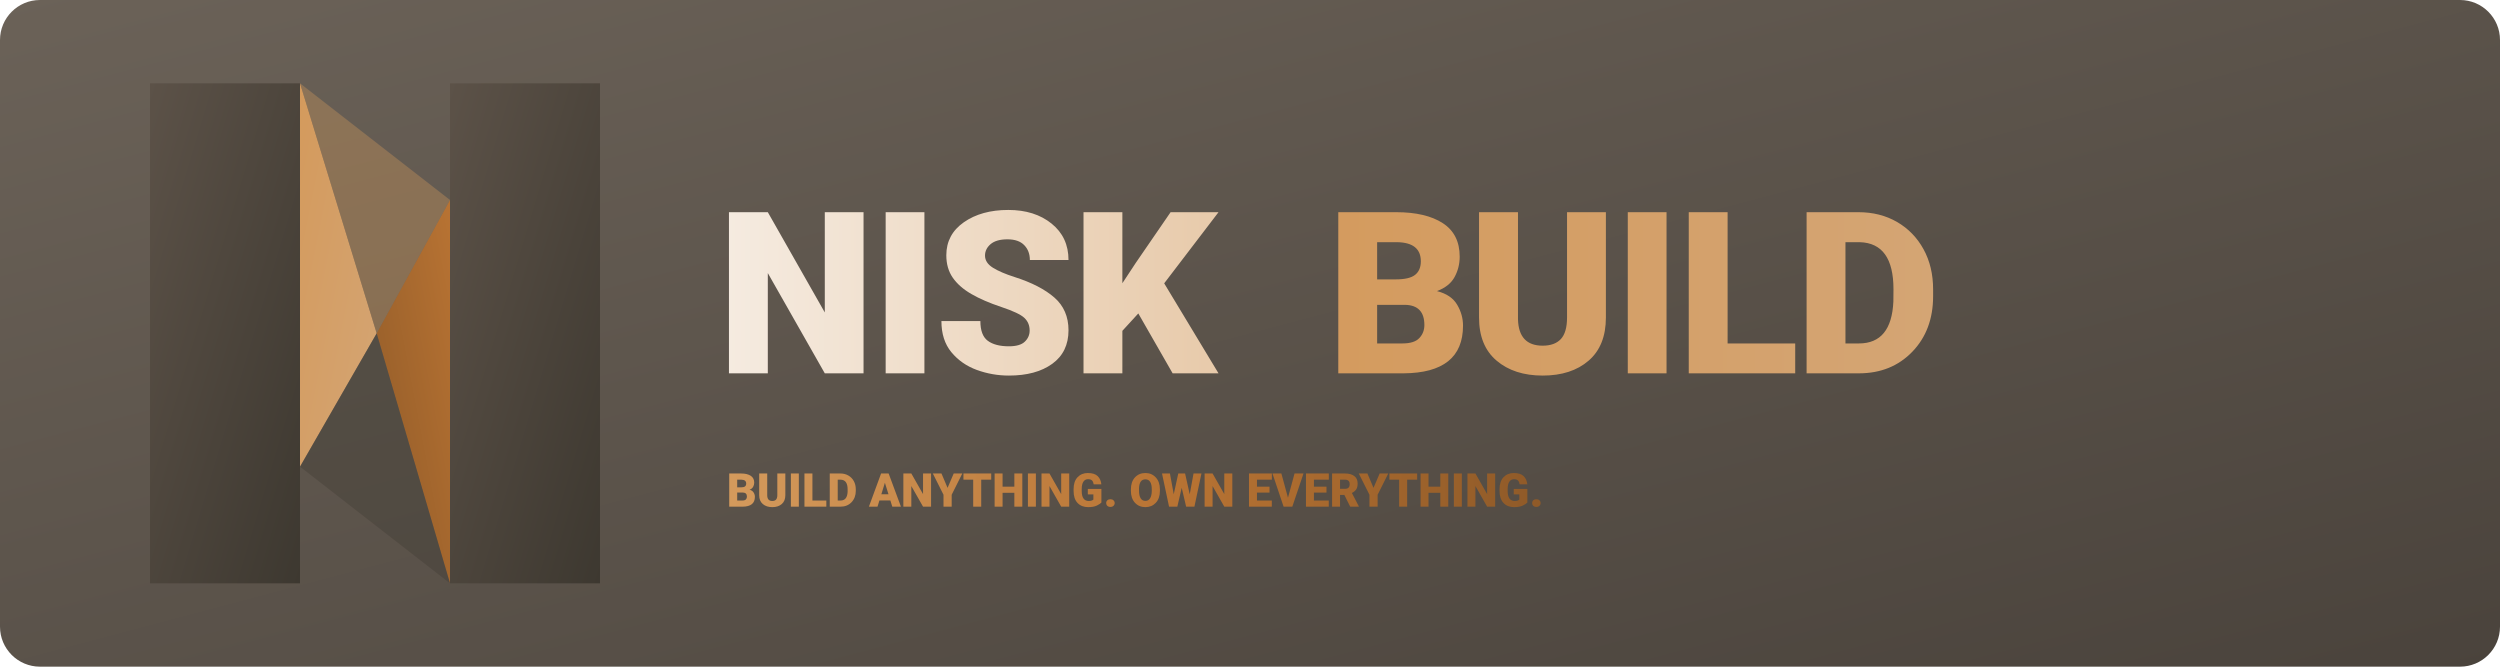
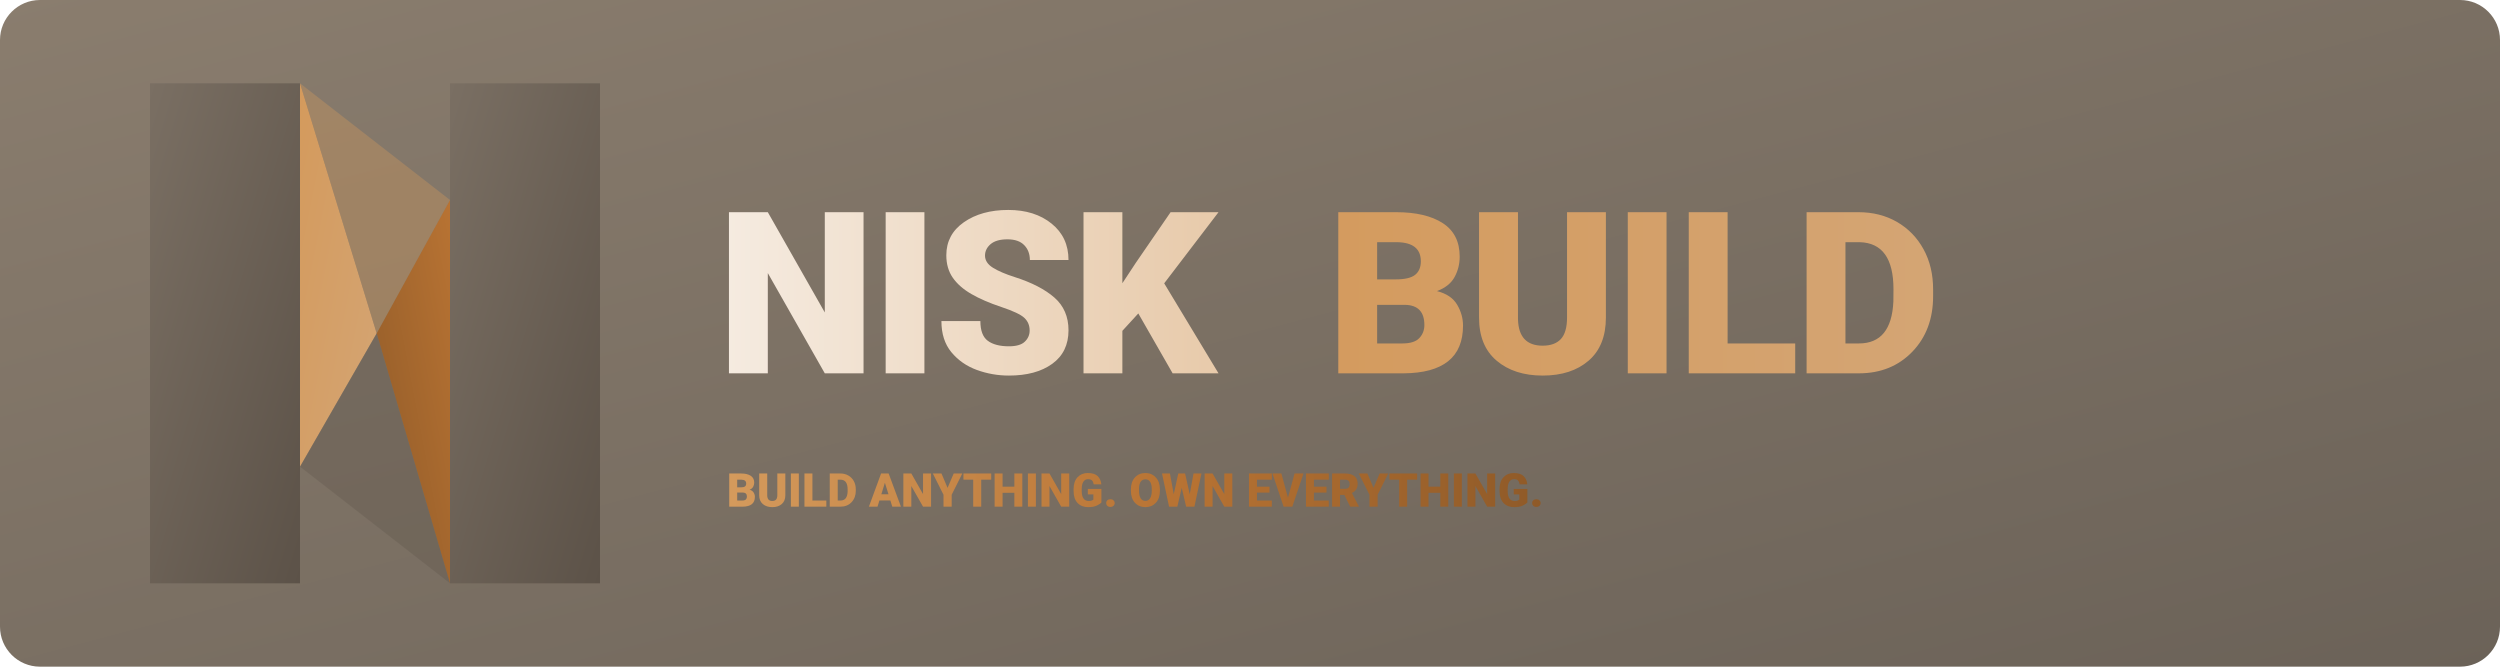
<svg xmlns="http://www.w3.org/2000/svg" viewBox="0 0 750 200" width="750" height="200" aria-label="NiskBuild Forged Iron and Copper Logo" role="img">
  <defs>
    <linearGradient id="forgePlateBg" x1="0%" y1="0%" x2="100%" y2="100%">
-       <stop offset="0%" stop-color="#6b6258" />
-       <stop offset="100%" stop-color="#4a433c" />
+       <stop offset="0%" stop-color="#8a7d6e" />
+       <stop offset="100%" stop-color="#6b6258" />
    </linearGradient>
    <linearGradient id="ironPillars" x1="0%" y1="0%" x2="100%" y2="100%">
-       <stop offset="0%" stop-color="#5c5248" />
-       <stop offset="100%" stop-color="#3d3830" />
+       <stop offset="0%" stop-color="#7a6f63" />
+       <stop offset="100%" stop-color="#5c5248" />
    </linearGradient>
    <linearGradient id="copperFacetL" x1="0%" y1="0%" x2="100%" y2="100%">
      <stop offset="0%" stop-color="#d49a5c" />
      <stop offset="100%" stop-color="#d4a574" />
    </linearGradient>
    <linearGradient id="copperFacetR" x1="0%" y1="100%" x2="100%" y2="0%">
      <stop offset="0%" stop-color="#8f5a28" />
      <stop offset="100%" stop-color="#b87333" />
    </linearGradient>
    <linearGradient id="niskIron" x1="0%" y1="0%" x2="100%" y2="0%">
      <stop offset="0%" stop-color="#f5ebe0" />
      <stop offset="100%" stop-color="#d49a5c" />
    </linearGradient>
    <linearGradient id="buildCopper" x1="0%" y1="0%" x2="100%" y2="0%">
      <stop offset="0%" stop-color="#b87333" />
      <stop offset="45%" stop-color="#d49a5c" />
      <stop offset="100%" stop-color="#d4a574" />
    </linearGradient>
    <linearGradient id="taglineCopper" x1="0%" y1="0%" x2="100%" y2="0%">
      <stop offset="0%" stop-color="#d49a5c" />
      <stop offset="55%" stop-color="#b87333" />
      <stop offset="100%" stop-color="#8f5a28" />
    </linearGradient>
  </defs>
  <rect width="100%" height="100%" fill="url(#forgePlateBg)" rx="12" />
  <g transform="translate(45, 25)">
    <path d="M 0,0 L 45,0 L 45,150 L 0,150 Z" fill="url(#ironPillars)" />
    <path d="M 90,0 L 135,0 L 135,150 L 90,150 Z" fill="url(#ironPillars)" />
    <path d="M 45,0 L 68,75 L 45,115 L 45,45 Z" fill="url(#copperFacetL)" />
    <path d="M 90,150 L 68,75 L 90,35 L 90,105 Z" fill="url(#copperFacetR)" />
-     <polygon points="45,115 68,75 90,150" fill="#3d3830" opacity="0.35" />
+     <polygon points="45,115 68,75 90,150" fill="#5c5248" opacity="0.3" />
    <polygon points="90,35 68,75 45,0" fill="#d49a5c" opacity="0.35" />
  </g>
  <g transform="translate(215, 112)">
    <text font-family="system-ui,-apple-system,BlinkMacSystemFont,'Segoe UI',Roboto,sans-serif" font-size="68" font-weight="900" letter-spacing="-1.5">
      <tspan fill="url(#niskIron)">NISK</tspan>
      <tspan fill="url(#buildCopper)" dx="16">BUILD</tspan>
    </text>
  </g>
  <g transform="translate(218, 152)">
    <text font-family="system-ui,-apple-system,BlinkMacSystemFont,'Segoe UI',Roboto,monospace" font-size="14" font-weight="900" fill="url(#taglineCopper)">BUILD ANYTHING. OWN EVERYTHING.</text>
  </g>
</svg>
